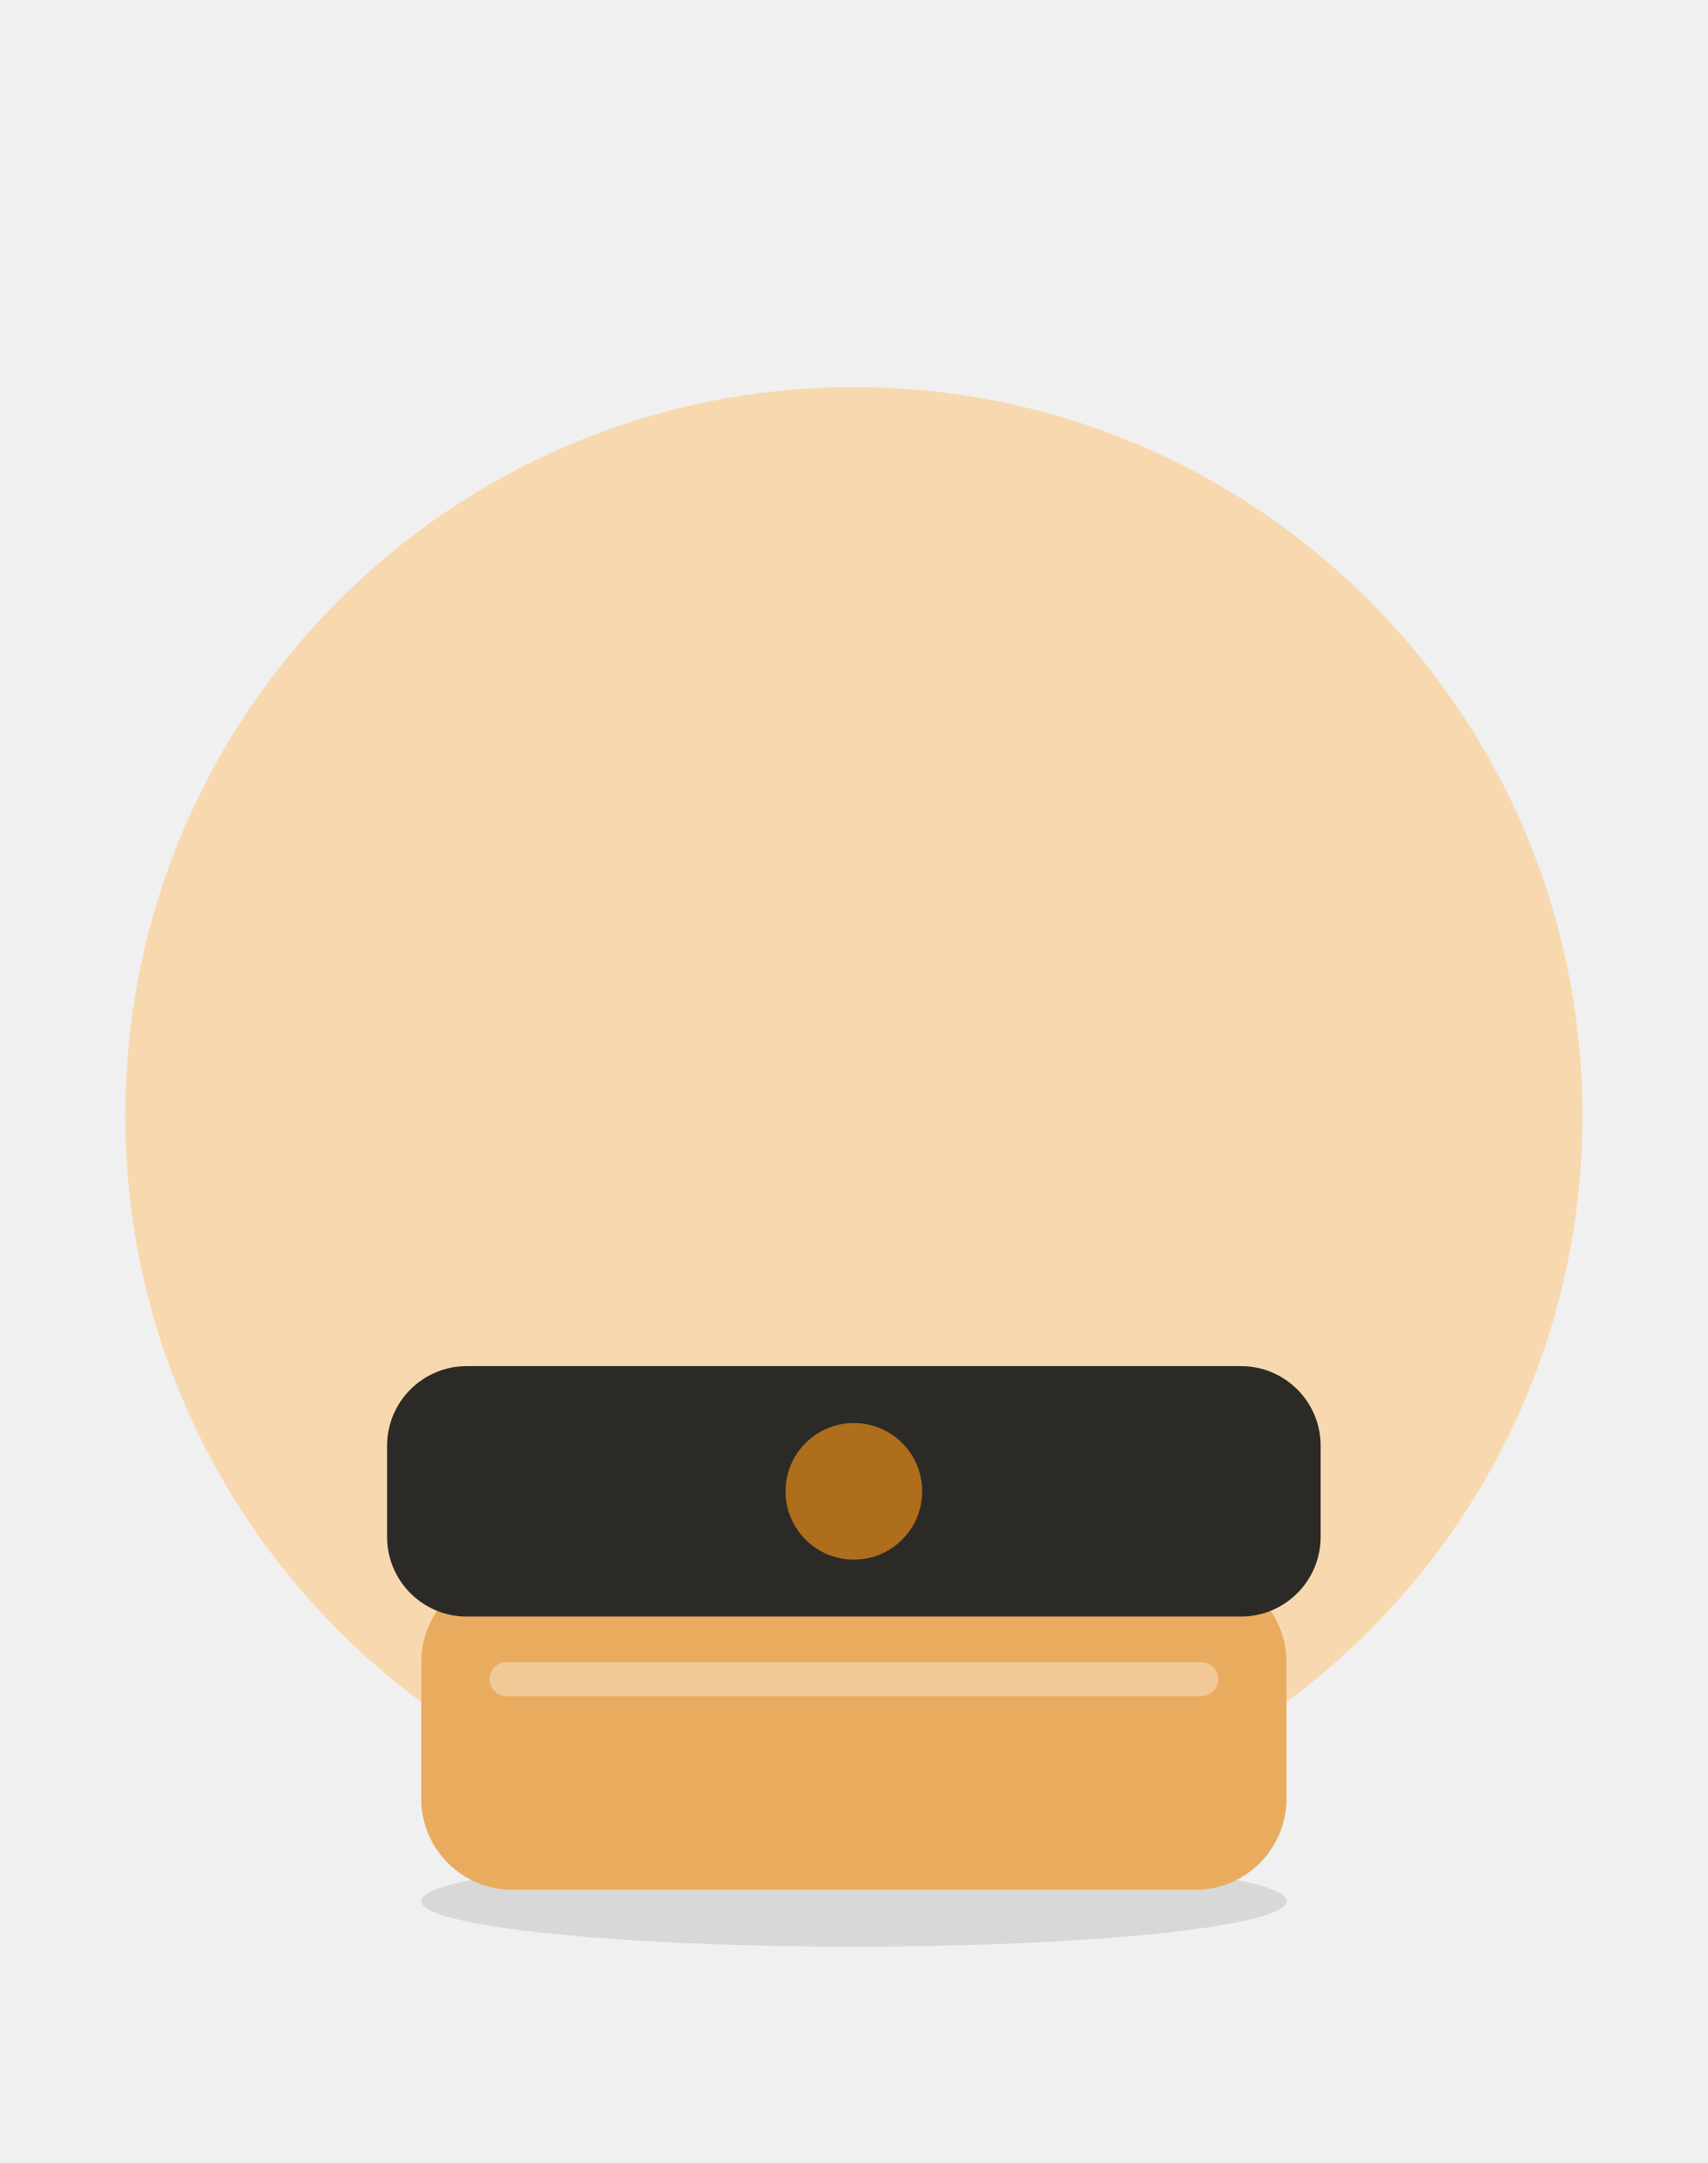
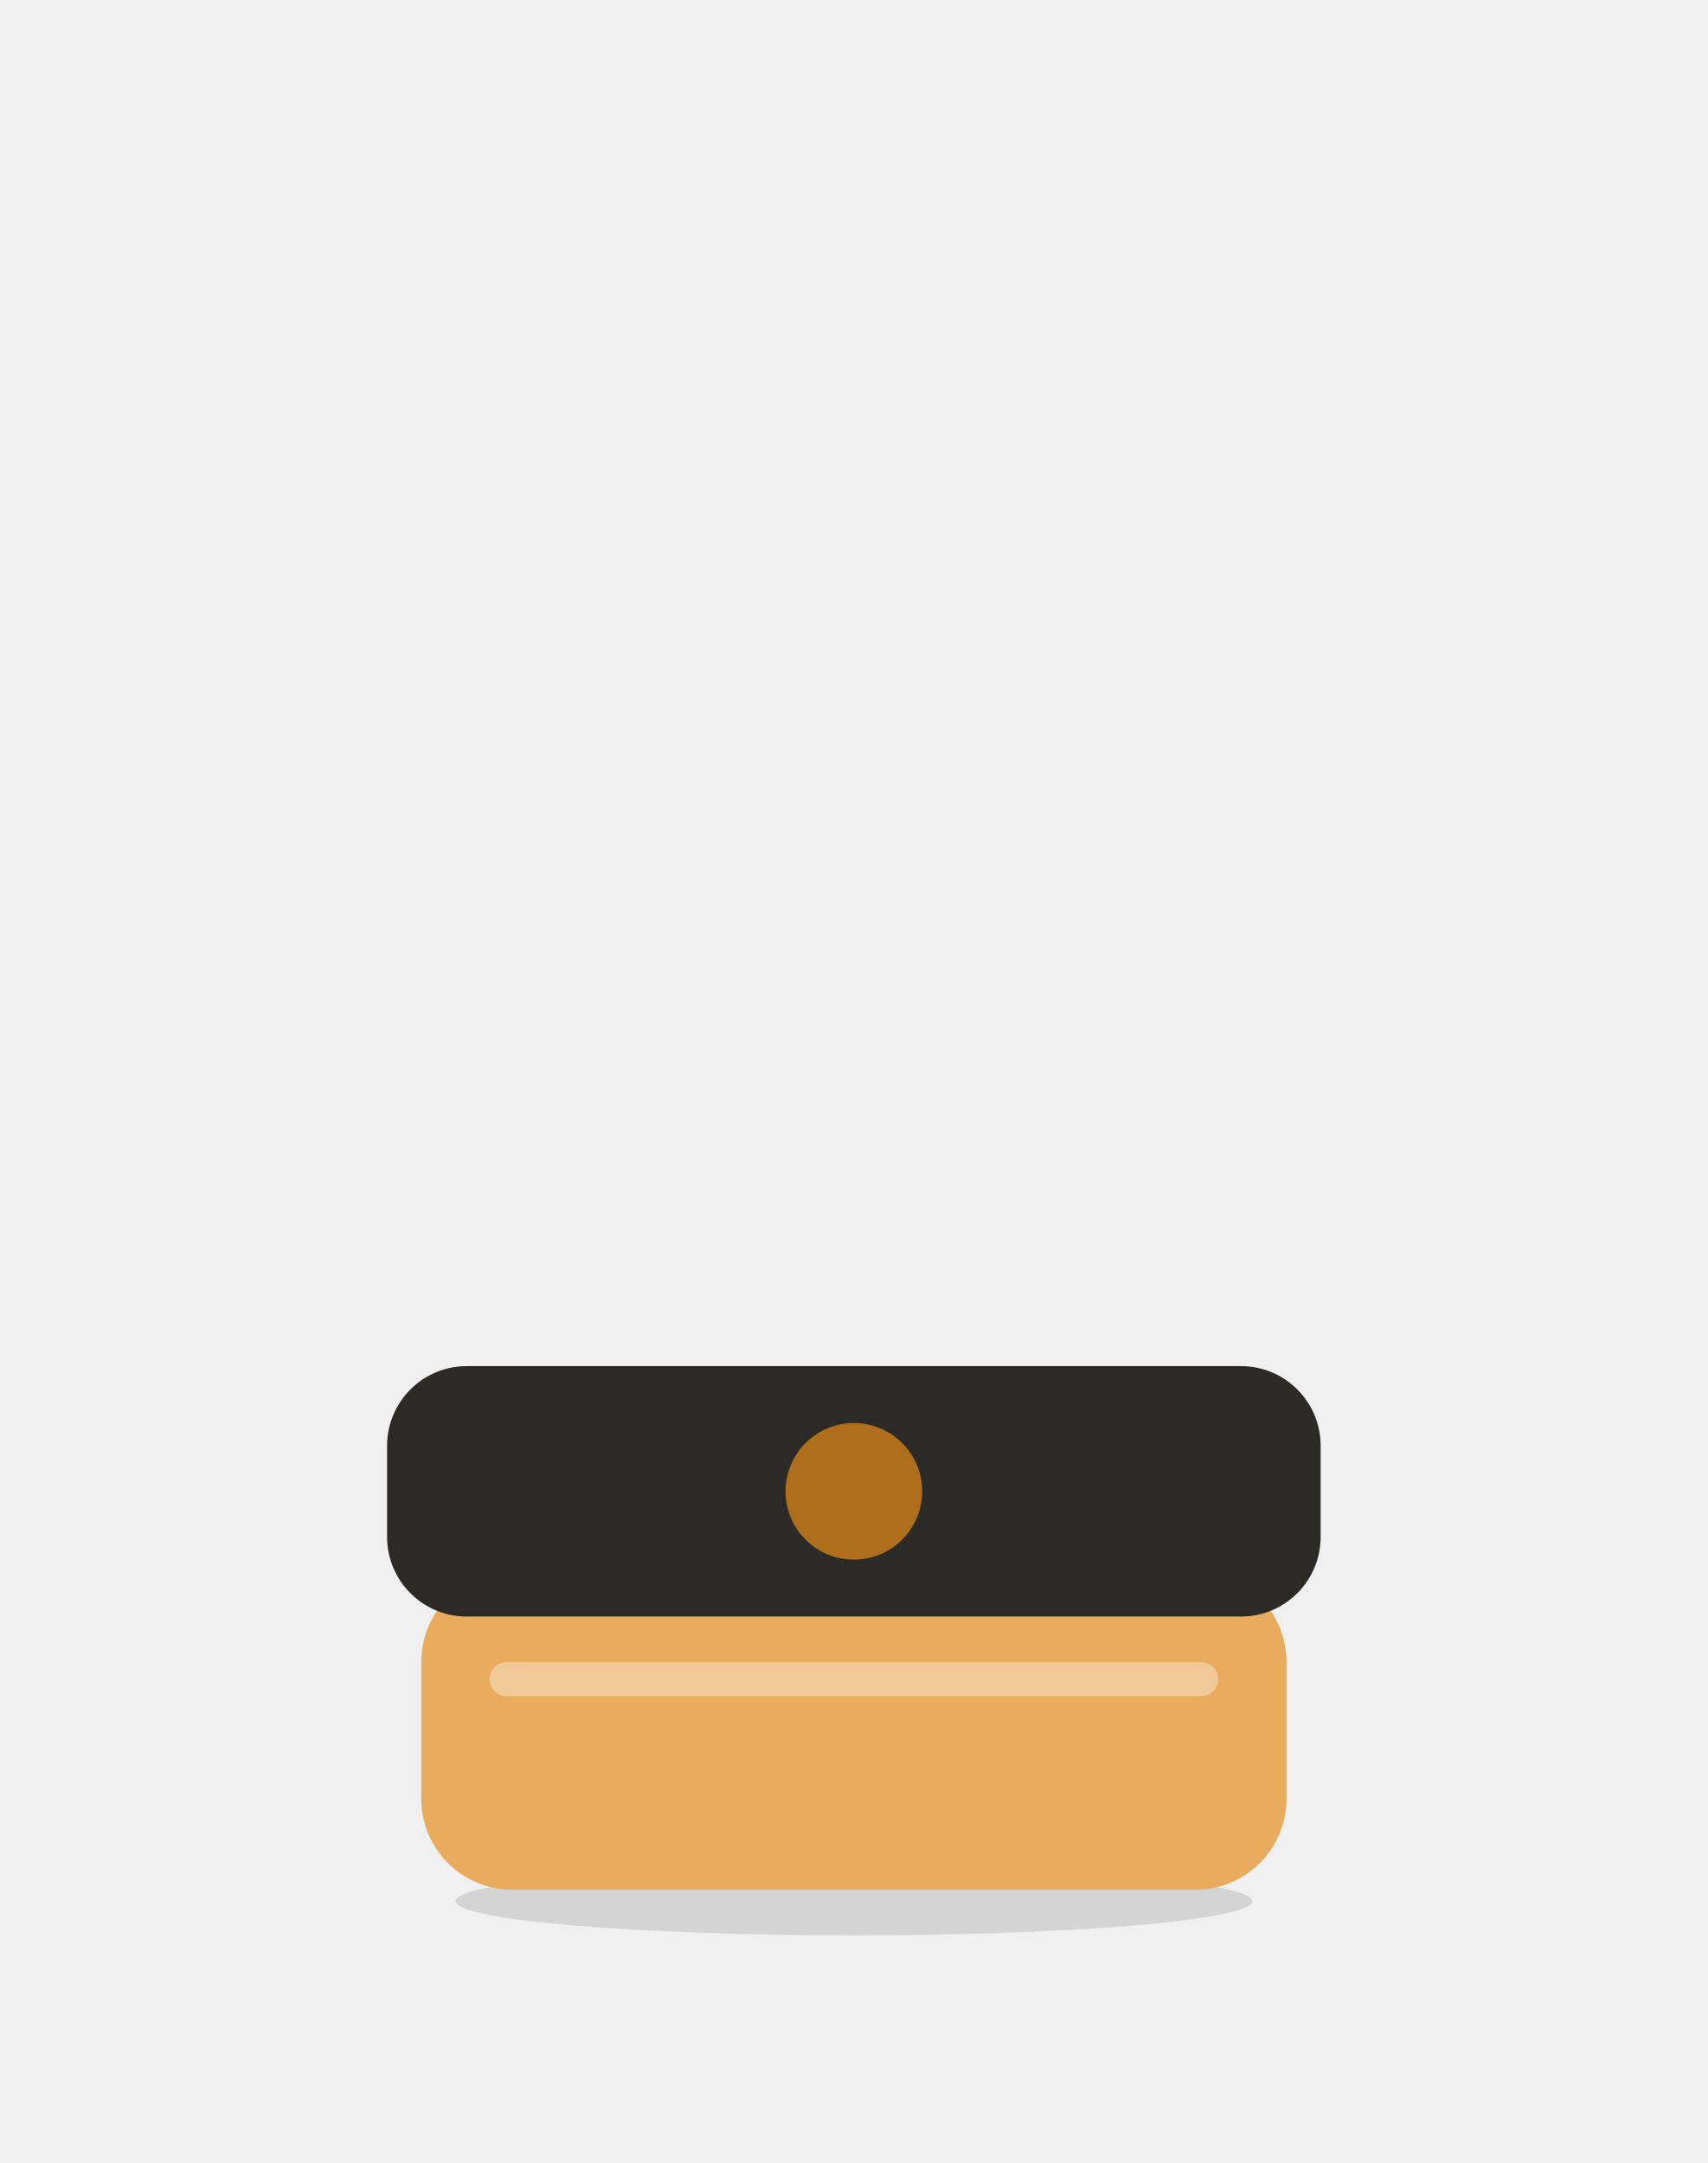
<svg xmlns="http://www.w3.org/2000/svg" viewBox="0 0 300 380" role="img" aria-label="Illustration">
-   <circle cx="150" cy="196" r="128" fill="#f8d9af" />
-   <ellipse cx="150" cy="334" rx="76" ry="8" fill="#000" opacity=".1" />
+   <ellipse cx="150" cy="334" rx="70" ry="6" fill="#000" opacity=".12" />
  <rect x="74" y="276" width="152" height="56" rx="16" fill="#e9ac5f" />
  <rect x="68" y="240" width="164" height="44" rx="14" fill="#2b2a27" />
  <circle cx="150" cy="262" r="12" fill="#be751a" opacity=".9" />
  <rect x="86" y="292" width="128" height="6" rx="3" fill="#fff" opacity=".35" />
</svg>
